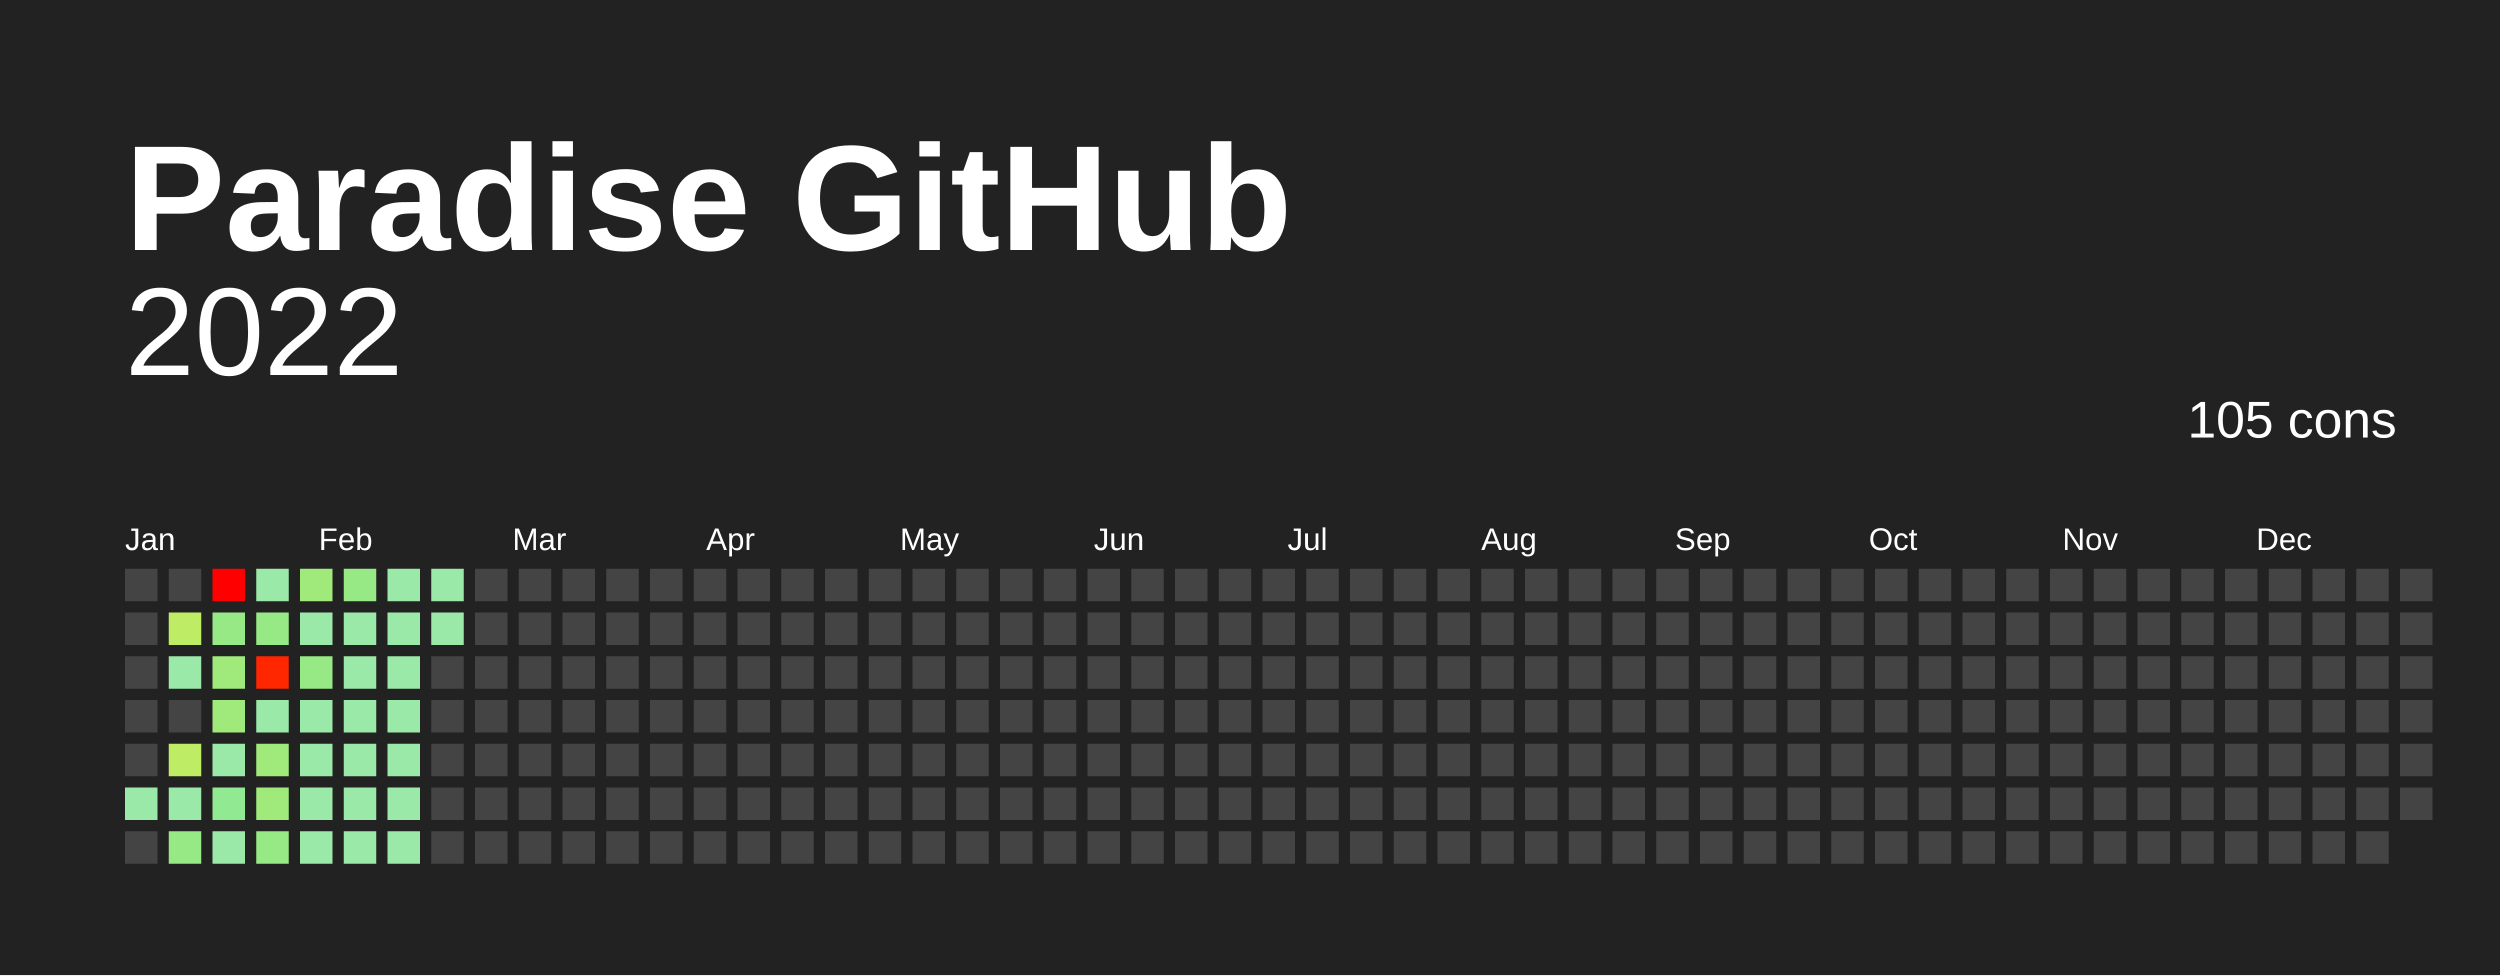
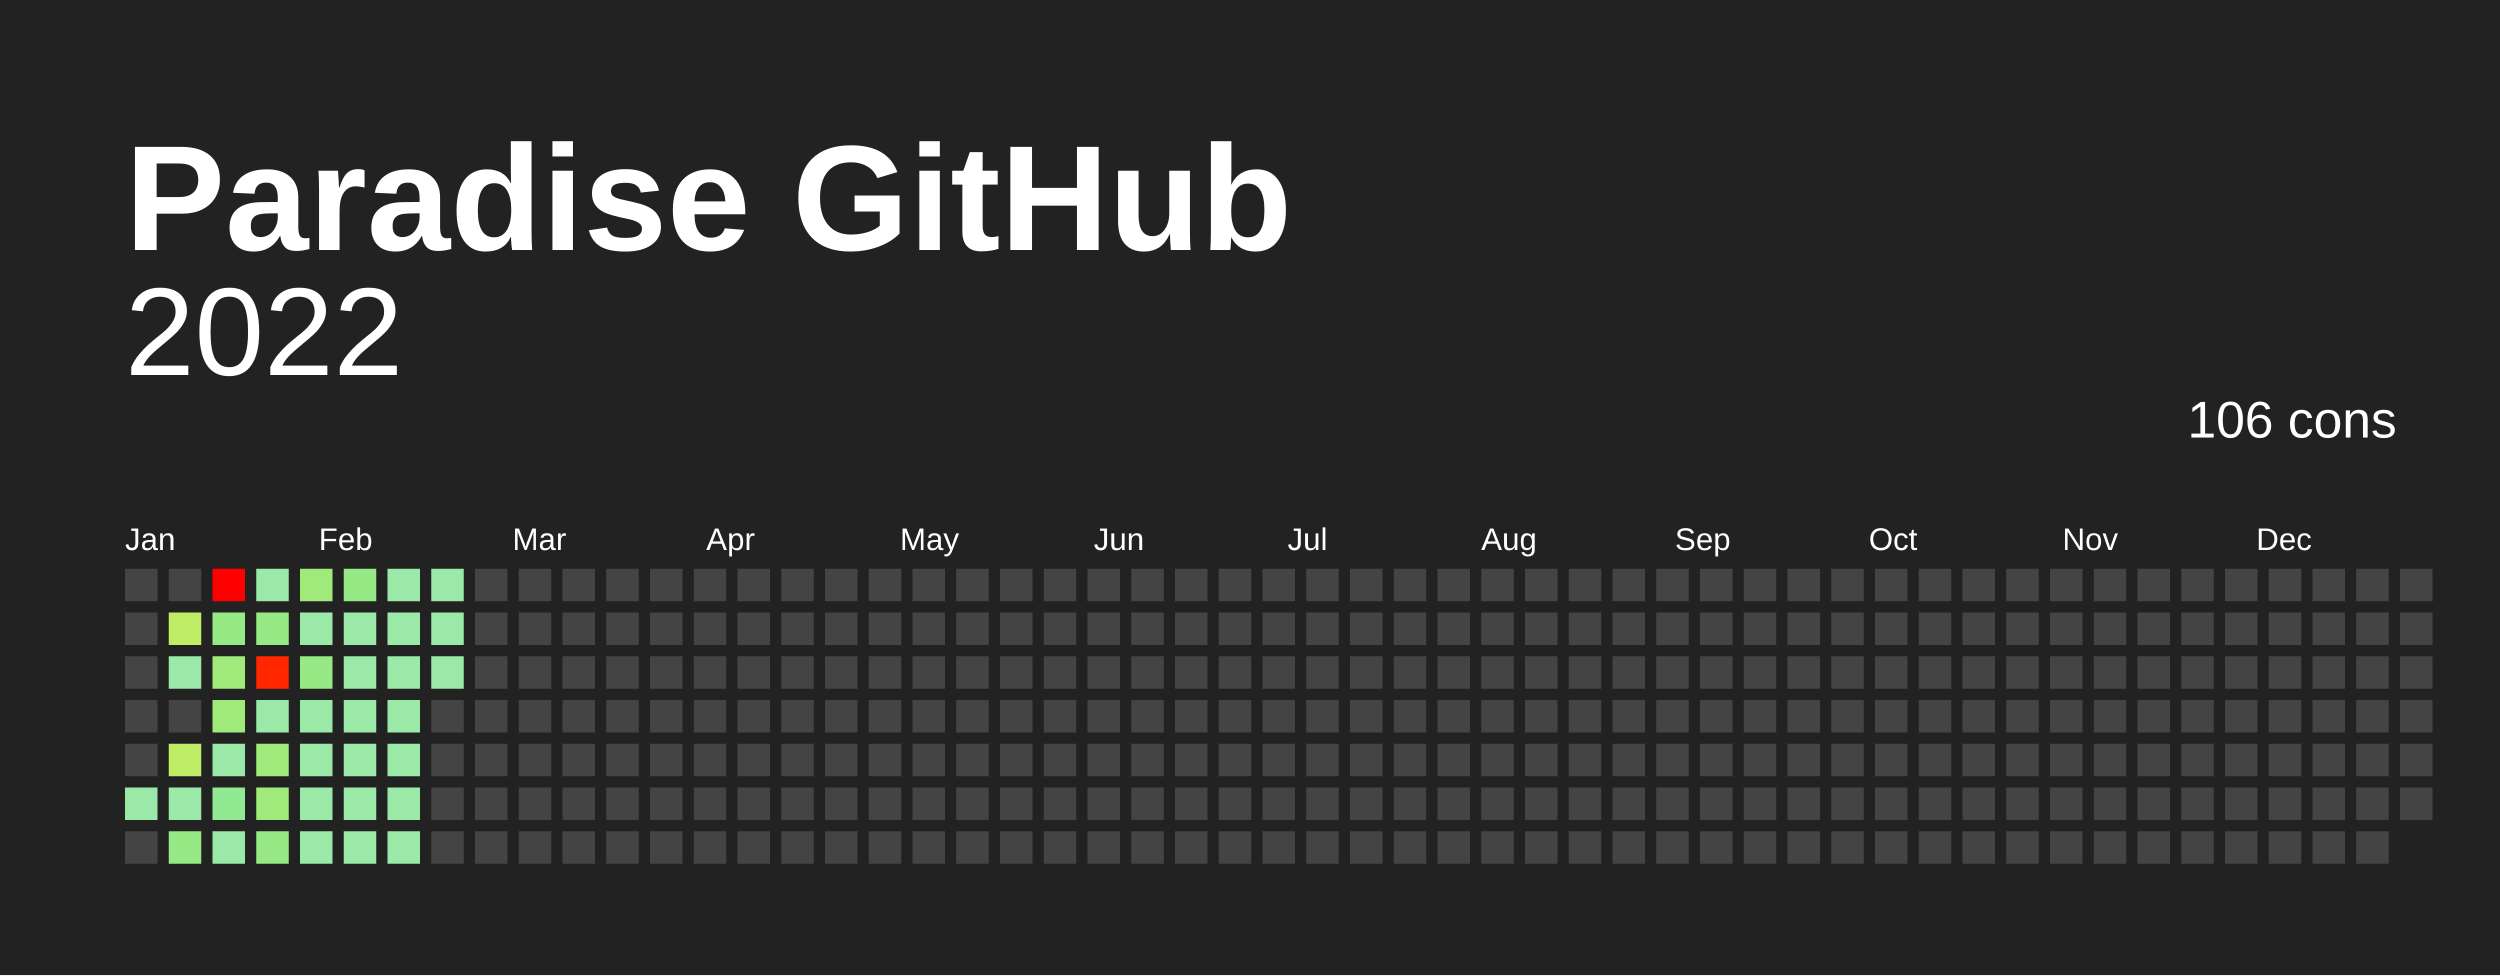
<svg xmlns="http://www.w3.org/2000/svg" baseProfile="full" height="78mm" version="1.1" viewBox="0,0,200,78" width="200mm">
  <defs />
  <rect fill="#222222" height="78" width="200" x="0" y="0" />
  <text fill="#FFFFFF" style="font-size:12px; font-family:Arial; font-weight:bold;" x="10" y="20">Paradise GitHub</text>
  <text alignment-baseline="hanging" fill="#FFFFFF" style="font-size:10.0px; font-family:Arial;" x="10" y="30">2022</text>
-   <text alignment-baseline="hanging" fill="#FFFFFF" style="font-size:4.125px; font-family:Arial;" x="175" y="35">105 cons</text>
+   <text alignment-baseline="hanging" fill="#FFFFFF" style="font-size:4.125px; font-family:Arial;" x="175" y="35">106 cons</text>
  <text fill="#FFFFFF" style="font-size:2.5px; font-family:Arial" x="10.0" y="44">Jan</text>
  <text fill="#FFFFFF" style="font-size:2.5px; font-family:Arial" x="25.5" y="44">Feb</text>
  <text fill="#FFFFFF" style="font-size:2.5px; font-family:Arial" x="41.0" y="44">Mar</text>
  <text fill="#FFFFFF" style="font-size:2.5px; font-family:Arial" x="56.5" y="44">Apr</text>
  <text fill="#FFFFFF" style="font-size:2.5px; font-family:Arial" x="72.0" y="44">May</text>
  <text fill="#FFFFFF" style="font-size:2.5px; font-family:Arial" x="87.5" y="44">Jun</text>
  <text fill="#FFFFFF" style="font-size:2.5px; font-family:Arial" x="103.0" y="44">Jul</text>
  <text fill="#FFFFFF" style="font-size:2.5px; font-family:Arial" x="118.5" y="44">Aug</text>
  <text fill="#FFFFFF" style="font-size:2.5px; font-family:Arial" x="134.0" y="44">Sep</text>
  <text fill="#FFFFFF" style="font-size:2.5px; font-family:Arial" x="149.5" y="44">Oct</text>
  <text fill="#FFFFFF" style="font-size:2.5px; font-family:Arial" x="165.0" y="44">Nov</text>
  <text fill="#FFFFFF" style="font-size:2.5px; font-family:Arial" x="180.5" y="44">Dec</text>
  <rect fill="#444444" height="2.6" width="2.6" x="10.0" y="45.5" />
  <rect fill="#444444" height="2.6" width="2.6" x="10.0" y="49.0" />
  <rect fill="#444444" height="2.6" width="2.6" x="10.0" y="52.5" />
  <rect fill="#444444" height="2.6" width="2.6" x="10.0" y="56.0" />
  <rect fill="#444444" height="2.6" width="2.6" x="10.0" y="59.5" />
  <rect fill="#9be9a8" height="2.6" width="2.6" x="10.0" y="63.0" />
  <rect fill="#444444" height="2.6" width="2.6" x="10.0" y="66.5" />
  <rect fill="#444444" height="2.6" width="2.6" x="13.5" y="45.5" />
  <rect fill="#bfec65" height="2.6" width="2.6" x="13.5" y="49.0" />
  <rect fill="#9be9a8" height="2.6" width="2.6" x="13.5" y="52.5" />
  <rect fill="#444444" height="2.6" width="2.6" x="13.5" y="56.0" />
  <rect fill="#bfec65" height="2.6" width="2.6" x="13.5" y="59.5" />
  <rect fill="#9be9a8" height="2.6" width="2.6" x="13.5" y="63.0" />
  <rect fill="#97e986" height="2.6" width="2.6" x="13.5" y="66.5" />
  <rect fill="red" height="2.6" width="2.6" x="17.0" y="45.5" />
  <rect fill="#97e986" height="2.6" width="2.6" x="17.0" y="49.0" />
  <rect fill="#a0ea7b" height="2.6" width="2.6" x="17.0" y="52.5" />
  <rect fill="#a0ea7b" height="2.6" width="2.6" x="17.0" y="56.0" />
  <rect fill="#9be9a8" height="2.6" width="2.6" x="17.0" y="59.5" />
  <rect fill="#91e991" height="2.6" width="2.6" x="17.0" y="63.0" />
  <rect fill="#9be9a8" height="2.6" width="2.6" x="17.0" y="66.5" />
  <rect fill="#9be9a8" height="2.6" width="2.6" x="20.5" y="45.5" />
  <rect fill="#97e986" height="2.6" width="2.6" x="20.5" y="49.0" />
  <rect fill="#ff2700" height="2.6" width="2.6" x="20.5" y="52.5" />
  <rect fill="#9be9a8" height="2.6" width="2.6" x="20.5" y="56.0" />
  <rect fill="#a0ea7b" height="2.6" width="2.6" x="20.5" y="59.5" />
  <rect fill="#a0ea7b" height="2.6" width="2.6" x="20.5" y="63.0" />
  <rect fill="#97e986" height="2.6" width="2.6" x="20.5" y="66.5" />
  <rect fill="#a0ea7b" height="2.6" width="2.6" x="24.0" y="45.5" />
  <rect fill="#9be9a8" height="2.6" width="2.6" x="24.0" y="49.0" />
  <rect fill="#97e986" height="2.6" width="2.6" x="24.0" y="52.5" />
  <rect fill="#9be9a8" height="2.6" width="2.6" x="24.0" y="56.0" />
  <rect fill="#9be9a8" height="2.6" width="2.6" x="24.0" y="59.5" />
  <rect fill="#9be9a8" height="2.6" width="2.6" x="24.0" y="63.0" />
  <rect fill="#9be9a8" height="2.6" width="2.6" x="24.0" y="66.5" />
  <rect fill="#97e986" height="2.6" width="2.6" x="27.5" y="45.5" />
  <rect fill="#9be9a8" height="2.6" width="2.6" x="27.5" y="49.0" />
  <rect fill="#9be9a8" height="2.6" width="2.6" x="27.5" y="52.5" />
  <rect fill="#9be9a8" height="2.6" width="2.6" x="27.5" y="56.0" />
  <rect fill="#9be9a8" height="2.6" width="2.6" x="27.5" y="59.5" />
  <rect fill="#9be9a8" height="2.6" width="2.6" x="27.5" y="63.0" />
  <rect fill="#9be9a8" height="2.6" width="2.6" x="27.5" y="66.5" />
  <rect fill="#9be9a8" height="2.6" width="2.6" x="31.0" y="45.5" />
  <rect fill="#9be9a8" height="2.6" width="2.6" x="31.0" y="49.0" />
  <rect fill="#9be9a8" height="2.6" width="2.6" x="31.0" y="52.5" />
  <rect fill="#9be9a8" height="2.6" width="2.6" x="31.0" y="56.0" />
  <rect fill="#9be9a8" height="2.6" width="2.6" x="31.0" y="59.5" />
  <rect fill="#9be9a8" height="2.6" width="2.6" x="31.0" y="63.0" />
  <rect fill="#9be9a8" height="2.6" width="2.6" x="31.0" y="66.5" />
  <rect fill="#9be9a8" height="2.6" width="2.6" x="34.5" y="45.5" />
  <rect fill="#9be9a8" height="2.6" width="2.6" x="34.5" y="49.0" />
-   <rect fill="#444444" height="2.6" width="2.6" x="34.5" y="52.5" />
+   <rect fill="#9be9a8" height="2.6" width="2.6" x="34.5" y="52.5" />
  <rect fill="#444444" height="2.6" width="2.6" x="34.5" y="56.0" />
  <rect fill="#444444" height="2.6" width="2.6" x="34.5" y="59.5" />
  <rect fill="#444444" height="2.6" width="2.6" x="34.5" y="63.0" />
  <rect fill="#444444" height="2.6" width="2.6" x="34.5" y="66.5" />
  <rect fill="#444444" height="2.6" width="2.6" x="38.0" y="45.5" />
  <rect fill="#444444" height="2.6" width="2.6" x="38.0" y="49.0" />
  <rect fill="#444444" height="2.6" width="2.6" x="38.0" y="52.5" />
  <rect fill="#444444" height="2.6" width="2.6" x="38.0" y="56.0" />
  <rect fill="#444444" height="2.6" width="2.6" x="38.0" y="59.5" />
  <rect fill="#444444" height="2.6" width="2.6" x="38.0" y="63.0" />
  <rect fill="#444444" height="2.6" width="2.6" x="38.0" y="66.5" />
  <rect fill="#444444" height="2.6" width="2.6" x="41.5" y="45.5" />
  <rect fill="#444444" height="2.6" width="2.6" x="41.5" y="49.0" />
  <rect fill="#444444" height="2.6" width="2.6" x="41.5" y="52.5" />
  <rect fill="#444444" height="2.6" width="2.6" x="41.5" y="56.0" />
  <rect fill="#444444" height="2.6" width="2.6" x="41.5" y="59.5" />
  <rect fill="#444444" height="2.6" width="2.6" x="41.5" y="63.0" />
  <rect fill="#444444" height="2.6" width="2.6" x="41.5" y="66.5" />
  <rect fill="#444444" height="2.6" width="2.6" x="45.0" y="45.5" />
  <rect fill="#444444" height="2.6" width="2.6" x="45.0" y="49.0" />
  <rect fill="#444444" height="2.6" width="2.6" x="45.0" y="52.5" />
  <rect fill="#444444" height="2.6" width="2.6" x="45.0" y="56.0" />
  <rect fill="#444444" height="2.6" width="2.6" x="45.0" y="59.5" />
  <rect fill="#444444" height="2.6" width="2.6" x="45.0" y="63.0" />
  <rect fill="#444444" height="2.6" width="2.6" x="45.0" y="66.5" />
  <rect fill="#444444" height="2.6" width="2.6" x="48.5" y="45.5" />
  <rect fill="#444444" height="2.6" width="2.6" x="48.5" y="49.0" />
  <rect fill="#444444" height="2.6" width="2.6" x="48.5" y="52.5" />
  <rect fill="#444444" height="2.6" width="2.6" x="48.5" y="56.0" />
  <rect fill="#444444" height="2.6" width="2.6" x="48.5" y="59.5" />
  <rect fill="#444444" height="2.6" width="2.6" x="48.5" y="63.0" />
  <rect fill="#444444" height="2.6" width="2.6" x="48.5" y="66.5" />
  <rect fill="#444444" height="2.6" width="2.6" x="52.0" y="45.5" />
  <rect fill="#444444" height="2.6" width="2.6" x="52.0" y="49.0" />
  <rect fill="#444444" height="2.6" width="2.6" x="52.0" y="52.5" />
  <rect fill="#444444" height="2.6" width="2.6" x="52.0" y="56.0" />
  <rect fill="#444444" height="2.6" width="2.6" x="52.0" y="59.5" />
  <rect fill="#444444" height="2.6" width="2.6" x="52.0" y="63.0" />
  <rect fill="#444444" height="2.6" width="2.6" x="52.0" y="66.5" />
  <rect fill="#444444" height="2.6" width="2.6" x="55.5" y="45.5" />
  <rect fill="#444444" height="2.6" width="2.6" x="55.5" y="49.0" />
  <rect fill="#444444" height="2.6" width="2.6" x="55.5" y="52.5" />
  <rect fill="#444444" height="2.6" width="2.6" x="55.5" y="56.0" />
  <rect fill="#444444" height="2.6" width="2.6" x="55.5" y="59.5" />
  <rect fill="#444444" height="2.6" width="2.6" x="55.5" y="63.0" />
  <rect fill="#444444" height="2.6" width="2.6" x="55.5" y="66.5" />
  <rect fill="#444444" height="2.6" width="2.6" x="59.0" y="45.5" />
  <rect fill="#444444" height="2.6" width="2.6" x="59.0" y="49.0" />
  <rect fill="#444444" height="2.6" width="2.6" x="59.0" y="52.5" />
  <rect fill="#444444" height="2.6" width="2.6" x="59.0" y="56.0" />
  <rect fill="#444444" height="2.6" width="2.6" x="59.0" y="59.5" />
  <rect fill="#444444" height="2.6" width="2.6" x="59.0" y="63.0" />
  <rect fill="#444444" height="2.6" width="2.6" x="59.0" y="66.5" />
  <rect fill="#444444" height="2.6" width="2.6" x="62.5" y="45.5" />
  <rect fill="#444444" height="2.6" width="2.6" x="62.5" y="49.0" />
  <rect fill="#444444" height="2.6" width="2.6" x="62.5" y="52.5" />
  <rect fill="#444444" height="2.6" width="2.6" x="62.5" y="56.0" />
  <rect fill="#444444" height="2.6" width="2.6" x="62.5" y="59.5" />
  <rect fill="#444444" height="2.6" width="2.6" x="62.5" y="63.0" />
  <rect fill="#444444" height="2.6" width="2.6" x="62.5" y="66.5" />
  <rect fill="#444444" height="2.6" width="2.6" x="66.0" y="45.5" />
  <rect fill="#444444" height="2.6" width="2.6" x="66.0" y="49.0" />
  <rect fill="#444444" height="2.6" width="2.6" x="66.0" y="52.5" />
  <rect fill="#444444" height="2.6" width="2.6" x="66.0" y="56.0" />
  <rect fill="#444444" height="2.6" width="2.6" x="66.0" y="59.5" />
  <rect fill="#444444" height="2.6" width="2.6" x="66.0" y="63.0" />
  <rect fill="#444444" height="2.6" width="2.6" x="66.0" y="66.5" />
  <rect fill="#444444" height="2.6" width="2.6" x="69.5" y="45.5" />
  <rect fill="#444444" height="2.6" width="2.6" x="69.5" y="49.0" />
  <rect fill="#444444" height="2.6" width="2.6" x="69.5" y="52.5" />
  <rect fill="#444444" height="2.6" width="2.6" x="69.5" y="56.0" />
  <rect fill="#444444" height="2.6" width="2.6" x="69.5" y="59.5" />
  <rect fill="#444444" height="2.6" width="2.6" x="69.5" y="63.0" />
  <rect fill="#444444" height="2.6" width="2.6" x="69.5" y="66.5" />
  <rect fill="#444444" height="2.6" width="2.6" x="73.0" y="45.5" />
  <rect fill="#444444" height="2.6" width="2.6" x="73.0" y="49.0" />
  <rect fill="#444444" height="2.6" width="2.6" x="73.0" y="52.5" />
  <rect fill="#444444" height="2.6" width="2.6" x="73.0" y="56.0" />
  <rect fill="#444444" height="2.6" width="2.6" x="73.0" y="59.5" />
  <rect fill="#444444" height="2.6" width="2.6" x="73.0" y="63.0" />
  <rect fill="#444444" height="2.6" width="2.6" x="73.0" y="66.5" />
  <rect fill="#444444" height="2.6" width="2.6" x="76.5" y="45.5" />
  <rect fill="#444444" height="2.6" width="2.6" x="76.5" y="49.0" />
  <rect fill="#444444" height="2.6" width="2.6" x="76.5" y="52.5" />
  <rect fill="#444444" height="2.6" width="2.6" x="76.5" y="56.0" />
  <rect fill="#444444" height="2.6" width="2.6" x="76.5" y="59.5" />
  <rect fill="#444444" height="2.6" width="2.6" x="76.5" y="63.0" />
  <rect fill="#444444" height="2.6" width="2.6" x="76.5" y="66.5" />
  <rect fill="#444444" height="2.6" width="2.6" x="80.0" y="45.5" />
  <rect fill="#444444" height="2.6" width="2.6" x="80.0" y="49.0" />
  <rect fill="#444444" height="2.6" width="2.6" x="80.0" y="52.5" />
  <rect fill="#444444" height="2.6" width="2.6" x="80.0" y="56.0" />
  <rect fill="#444444" height="2.6" width="2.6" x="80.0" y="59.5" />
  <rect fill="#444444" height="2.6" width="2.6" x="80.0" y="63.0" />
  <rect fill="#444444" height="2.6" width="2.6" x="80.0" y="66.5" />
  <rect fill="#444444" height="2.6" width="2.6" x="83.5" y="45.5" />
  <rect fill="#444444" height="2.6" width="2.6" x="83.5" y="49.0" />
  <rect fill="#444444" height="2.6" width="2.6" x="83.5" y="52.5" />
  <rect fill="#444444" height="2.6" width="2.6" x="83.5" y="56.0" />
  <rect fill="#444444" height="2.6" width="2.6" x="83.5" y="59.5" />
  <rect fill="#444444" height="2.6" width="2.6" x="83.5" y="63.0" />
  <rect fill="#444444" height="2.6" width="2.6" x="83.5" y="66.5" />
  <rect fill="#444444" height="2.6" width="2.6" x="87.0" y="45.5" />
  <rect fill="#444444" height="2.6" width="2.6" x="87.0" y="49.0" />
  <rect fill="#444444" height="2.6" width="2.6" x="87.0" y="52.5" />
  <rect fill="#444444" height="2.6" width="2.6" x="87.0" y="56.0" />
  <rect fill="#444444" height="2.6" width="2.6" x="87.0" y="59.5" />
  <rect fill="#444444" height="2.6" width="2.6" x="87.0" y="63.0" />
  <rect fill="#444444" height="2.6" width="2.6" x="87.0" y="66.5" />
  <rect fill="#444444" height="2.6" width="2.6" x="90.5" y="45.5" />
  <rect fill="#444444" height="2.6" width="2.6" x="90.5" y="49.0" />
  <rect fill="#444444" height="2.6" width="2.6" x="90.5" y="52.5" />
  <rect fill="#444444" height="2.6" width="2.6" x="90.5" y="56.0" />
  <rect fill="#444444" height="2.6" width="2.6" x="90.5" y="59.5" />
  <rect fill="#444444" height="2.6" width="2.6" x="90.5" y="63.0" />
  <rect fill="#444444" height="2.6" width="2.6" x="90.5" y="66.5" />
  <rect fill="#444444" height="2.6" width="2.6" x="94.0" y="45.5" />
  <rect fill="#444444" height="2.6" width="2.6" x="94.0" y="49.0" />
  <rect fill="#444444" height="2.6" width="2.6" x="94.0" y="52.5" />
  <rect fill="#444444" height="2.6" width="2.6" x="94.0" y="56.0" />
  <rect fill="#444444" height="2.6" width="2.6" x="94.0" y="59.5" />
  <rect fill="#444444" height="2.6" width="2.6" x="94.0" y="63.0" />
  <rect fill="#444444" height="2.6" width="2.6" x="94.0" y="66.5" />
  <rect fill="#444444" height="2.6" width="2.6" x="97.5" y="45.5" />
  <rect fill="#444444" height="2.6" width="2.6" x="97.5" y="49.0" />
  <rect fill="#444444" height="2.6" width="2.6" x="97.5" y="52.5" />
  <rect fill="#444444" height="2.6" width="2.6" x="97.5" y="56.0" />
  <rect fill="#444444" height="2.6" width="2.6" x="97.5" y="59.5" />
  <rect fill="#444444" height="2.6" width="2.6" x="97.5" y="63.0" />
  <rect fill="#444444" height="2.6" width="2.6" x="97.5" y="66.5" />
  <rect fill="#444444" height="2.6" width="2.6" x="101.0" y="45.5" />
  <rect fill="#444444" height="2.6" width="2.6" x="101.0" y="49.0" />
  <rect fill="#444444" height="2.6" width="2.6" x="101.0" y="52.5" />
  <rect fill="#444444" height="2.6" width="2.6" x="101.0" y="56.0" />
  <rect fill="#444444" height="2.6" width="2.6" x="101.0" y="59.5" />
  <rect fill="#444444" height="2.6" width="2.6" x="101.0" y="63.0" />
  <rect fill="#444444" height="2.6" width="2.6" x="101.0" y="66.5" />
  <rect fill="#444444" height="2.6" width="2.6" x="104.5" y="45.5" />
  <rect fill="#444444" height="2.6" width="2.6" x="104.5" y="49.0" />
  <rect fill="#444444" height="2.6" width="2.6" x="104.5" y="52.5" />
  <rect fill="#444444" height="2.6" width="2.6" x="104.5" y="56.0" />
  <rect fill="#444444" height="2.6" width="2.6" x="104.5" y="59.5" />
  <rect fill="#444444" height="2.6" width="2.6" x="104.5" y="63.0" />
  <rect fill="#444444" height="2.6" width="2.6" x="104.5" y="66.5" />
  <rect fill="#444444" height="2.6" width="2.6" x="108.0" y="45.5" />
  <rect fill="#444444" height="2.6" width="2.6" x="108.0" y="49.0" />
  <rect fill="#444444" height="2.6" width="2.6" x="108.0" y="52.5" />
  <rect fill="#444444" height="2.6" width="2.6" x="108.0" y="56.0" />
  <rect fill="#444444" height="2.6" width="2.6" x="108.0" y="59.5" />
  <rect fill="#444444" height="2.6" width="2.6" x="108.0" y="63.0" />
  <rect fill="#444444" height="2.6" width="2.6" x="108.0" y="66.5" />
  <rect fill="#444444" height="2.6" width="2.6" x="111.5" y="45.5" />
  <rect fill="#444444" height="2.6" width="2.6" x="111.5" y="49.0" />
  <rect fill="#444444" height="2.6" width="2.6" x="111.5" y="52.5" />
  <rect fill="#444444" height="2.6" width="2.6" x="111.5" y="56.0" />
  <rect fill="#444444" height="2.6" width="2.6" x="111.5" y="59.5" />
  <rect fill="#444444" height="2.6" width="2.6" x="111.5" y="63.0" />
  <rect fill="#444444" height="2.6" width="2.6" x="111.5" y="66.5" />
  <rect fill="#444444" height="2.6" width="2.6" x="115.0" y="45.5" />
  <rect fill="#444444" height="2.6" width="2.6" x="115.0" y="49.0" />
  <rect fill="#444444" height="2.6" width="2.6" x="115.0" y="52.5" />
  <rect fill="#444444" height="2.6" width="2.6" x="115.0" y="56.0" />
  <rect fill="#444444" height="2.6" width="2.6" x="115.0" y="59.5" />
  <rect fill="#444444" height="2.6" width="2.6" x="115.0" y="63.0" />
  <rect fill="#444444" height="2.6" width="2.6" x="115.0" y="66.5" />
  <rect fill="#444444" height="2.6" width="2.6" x="118.5" y="45.5" />
  <rect fill="#444444" height="2.6" width="2.6" x="118.5" y="49.0" />
  <rect fill="#444444" height="2.6" width="2.6" x="118.5" y="52.5" />
  <rect fill="#444444" height="2.6" width="2.6" x="118.5" y="56.0" />
  <rect fill="#444444" height="2.6" width="2.6" x="118.5" y="59.5" />
  <rect fill="#444444" height="2.6" width="2.6" x="118.5" y="63.0" />
  <rect fill="#444444" height="2.6" width="2.6" x="118.5" y="66.5" />
  <rect fill="#444444" height="2.6" width="2.6" x="122.0" y="45.5" />
  <rect fill="#444444" height="2.6" width="2.6" x="122.0" y="49.0" />
  <rect fill="#444444" height="2.6" width="2.6" x="122.0" y="52.5" />
  <rect fill="#444444" height="2.6" width="2.6" x="122.0" y="56.0" />
  <rect fill="#444444" height="2.6" width="2.6" x="122.0" y="59.5" />
  <rect fill="#444444" height="2.6" width="2.6" x="122.0" y="63.0" />
  <rect fill="#444444" height="2.6" width="2.6" x="122.0" y="66.5" />
  <rect fill="#444444" height="2.6" width="2.6" x="125.5" y="45.5" />
  <rect fill="#444444" height="2.6" width="2.6" x="125.5" y="49.0" />
  <rect fill="#444444" height="2.6" width="2.6" x="125.5" y="52.5" />
  <rect fill="#444444" height="2.6" width="2.6" x="125.5" y="56.0" />
  <rect fill="#444444" height="2.6" width="2.6" x="125.5" y="59.5" />
  <rect fill="#444444" height="2.6" width="2.6" x="125.5" y="63.0" />
  <rect fill="#444444" height="2.6" width="2.6" x="125.5" y="66.5" />
  <rect fill="#444444" height="2.6" width="2.6" x="129.0" y="45.5" />
  <rect fill="#444444" height="2.6" width="2.6" x="129.0" y="49.0" />
  <rect fill="#444444" height="2.6" width="2.6" x="129.0" y="52.5" />
  <rect fill="#444444" height="2.6" width="2.6" x="129.0" y="56.0" />
  <rect fill="#444444" height="2.6" width="2.6" x="129.0" y="59.5" />
  <rect fill="#444444" height="2.6" width="2.6" x="129.0" y="63.0" />
  <rect fill="#444444" height="2.6" width="2.6" x="129.0" y="66.5" />
  <rect fill="#444444" height="2.6" width="2.6" x="132.5" y="45.5" />
  <rect fill="#444444" height="2.6" width="2.6" x="132.5" y="49.0" />
  <rect fill="#444444" height="2.6" width="2.6" x="132.5" y="52.5" />
  <rect fill="#444444" height="2.6" width="2.6" x="132.5" y="56.0" />
  <rect fill="#444444" height="2.6" width="2.6" x="132.5" y="59.5" />
  <rect fill="#444444" height="2.6" width="2.6" x="132.5" y="63.0" />
  <rect fill="#444444" height="2.6" width="2.6" x="132.5" y="66.5" />
  <rect fill="#444444" height="2.6" width="2.6" x="136.0" y="45.5" />
  <rect fill="#444444" height="2.6" width="2.6" x="136.0" y="49.0" />
  <rect fill="#444444" height="2.6" width="2.6" x="136.0" y="52.5" />
  <rect fill="#444444" height="2.6" width="2.6" x="136.0" y="56.0" />
  <rect fill="#444444" height="2.6" width="2.6" x="136.0" y="59.5" />
  <rect fill="#444444" height="2.6" width="2.6" x="136.0" y="63.0" />
  <rect fill="#444444" height="2.6" width="2.6" x="136.0" y="66.5" />
  <rect fill="#444444" height="2.6" width="2.6" x="139.5" y="45.5" />
  <rect fill="#444444" height="2.6" width="2.6" x="139.5" y="49.0" />
  <rect fill="#444444" height="2.6" width="2.6" x="139.5" y="52.5" />
  <rect fill="#444444" height="2.6" width="2.6" x="139.5" y="56.0" />
  <rect fill="#444444" height="2.6" width="2.6" x="139.5" y="59.5" />
  <rect fill="#444444" height="2.6" width="2.6" x="139.5" y="63.0" />
  <rect fill="#444444" height="2.6" width="2.6" x="139.5" y="66.5" />
  <rect fill="#444444" height="2.6" width="2.6" x="143.0" y="45.5" />
  <rect fill="#444444" height="2.6" width="2.6" x="143.0" y="49.0" />
  <rect fill="#444444" height="2.6" width="2.6" x="143.0" y="52.5" />
  <rect fill="#444444" height="2.6" width="2.6" x="143.0" y="56.0" />
  <rect fill="#444444" height="2.6" width="2.6" x="143.0" y="59.5" />
  <rect fill="#444444" height="2.6" width="2.6" x="143.0" y="63.0" />
  <rect fill="#444444" height="2.6" width="2.6" x="143.0" y="66.5" />
  <rect fill="#444444" height="2.6" width="2.6" x="146.5" y="45.5" />
  <rect fill="#444444" height="2.6" width="2.6" x="146.5" y="49.0" />
  <rect fill="#444444" height="2.6" width="2.6" x="146.5" y="52.5" />
  <rect fill="#444444" height="2.6" width="2.6" x="146.5" y="56.0" />
  <rect fill="#444444" height="2.6" width="2.6" x="146.5" y="59.5" />
  <rect fill="#444444" height="2.6" width="2.6" x="146.5" y="63.0" />
  <rect fill="#444444" height="2.6" width="2.6" x="146.5" y="66.5" />
  <rect fill="#444444" height="2.6" width="2.6" x="150.0" y="45.5" />
  <rect fill="#444444" height="2.6" width="2.6" x="150.0" y="49.0" />
  <rect fill="#444444" height="2.6" width="2.6" x="150.0" y="52.5" />
  <rect fill="#444444" height="2.6" width="2.6" x="150.0" y="56.0" />
  <rect fill="#444444" height="2.6" width="2.6" x="150.0" y="59.5" />
  <rect fill="#444444" height="2.6" width="2.6" x="150.0" y="63.0" />
  <rect fill="#444444" height="2.6" width="2.6" x="150.0" y="66.5" />
  <rect fill="#444444" height="2.6" width="2.6" x="153.5" y="45.5" />
  <rect fill="#444444" height="2.6" width="2.6" x="153.5" y="49.0" />
  <rect fill="#444444" height="2.6" width="2.6" x="153.5" y="52.5" />
  <rect fill="#444444" height="2.6" width="2.6" x="153.5" y="56.0" />
  <rect fill="#444444" height="2.6" width="2.6" x="153.5" y="59.5" />
  <rect fill="#444444" height="2.6" width="2.6" x="153.5" y="63.0" />
  <rect fill="#444444" height="2.6" width="2.6" x="153.5" y="66.5" />
  <rect fill="#444444" height="2.6" width="2.6" x="157.0" y="45.5" />
  <rect fill="#444444" height="2.6" width="2.6" x="157.0" y="49.0" />
  <rect fill="#444444" height="2.6" width="2.6" x="157.0" y="52.5" />
  <rect fill="#444444" height="2.6" width="2.6" x="157.0" y="56.0" />
  <rect fill="#444444" height="2.6" width="2.6" x="157.0" y="59.5" />
  <rect fill="#444444" height="2.6" width="2.6" x="157.0" y="63.0" />
  <rect fill="#444444" height="2.6" width="2.6" x="157.0" y="66.5" />
  <rect fill="#444444" height="2.6" width="2.6" x="160.5" y="45.5" />
  <rect fill="#444444" height="2.6" width="2.6" x="160.5" y="49.0" />
  <rect fill="#444444" height="2.6" width="2.6" x="160.5" y="52.5" />
  <rect fill="#444444" height="2.6" width="2.6" x="160.5" y="56.0" />
  <rect fill="#444444" height="2.6" width="2.6" x="160.5" y="59.5" />
  <rect fill="#444444" height="2.6" width="2.6" x="160.5" y="63.0" />
  <rect fill="#444444" height="2.6" width="2.6" x="160.5" y="66.5" />
  <rect fill="#444444" height="2.6" width="2.6" x="164.0" y="45.5" />
  <rect fill="#444444" height="2.6" width="2.6" x="164.0" y="49.0" />
  <rect fill="#444444" height="2.6" width="2.6" x="164.0" y="52.5" />
  <rect fill="#444444" height="2.6" width="2.6" x="164.0" y="56.0" />
  <rect fill="#444444" height="2.6" width="2.6" x="164.0" y="59.5" />
  <rect fill="#444444" height="2.6" width="2.6" x="164.0" y="63.0" />
  <rect fill="#444444" height="2.6" width="2.6" x="164.0" y="66.5" />
  <rect fill="#444444" height="2.6" width="2.6" x="167.5" y="45.5" />
  <rect fill="#444444" height="2.6" width="2.6" x="167.5" y="49.0" />
  <rect fill="#444444" height="2.6" width="2.6" x="167.5" y="52.5" />
  <rect fill="#444444" height="2.6" width="2.6" x="167.5" y="56.0" />
  <rect fill="#444444" height="2.6" width="2.6" x="167.5" y="59.5" />
  <rect fill="#444444" height="2.6" width="2.6" x="167.5" y="63.0" />
  <rect fill="#444444" height="2.6" width="2.6" x="167.5" y="66.5" />
  <rect fill="#444444" height="2.6" width="2.6" x="171.0" y="45.5" />
  <rect fill="#444444" height="2.6" width="2.6" x="171.0" y="49.0" />
  <rect fill="#444444" height="2.6" width="2.6" x="171.0" y="52.5" />
  <rect fill="#444444" height="2.6" width="2.6" x="171.0" y="56.0" />
  <rect fill="#444444" height="2.6" width="2.6" x="171.0" y="59.5" />
  <rect fill="#444444" height="2.6" width="2.6" x="171.0" y="63.0" />
  <rect fill="#444444" height="2.6" width="2.6" x="171.0" y="66.5" />
  <rect fill="#444444" height="2.6" width="2.6" x="174.5" y="45.5" />
  <rect fill="#444444" height="2.6" width="2.6" x="174.5" y="49.0" />
  <rect fill="#444444" height="2.6" width="2.6" x="174.5" y="52.5" />
  <rect fill="#444444" height="2.6" width="2.6" x="174.5" y="56.0" />
  <rect fill="#444444" height="2.6" width="2.6" x="174.5" y="59.5" />
  <rect fill="#444444" height="2.6" width="2.6" x="174.5" y="63.0" />
  <rect fill="#444444" height="2.6" width="2.6" x="174.5" y="66.5" />
  <rect fill="#444444" height="2.6" width="2.6" x="178.0" y="45.5" />
  <rect fill="#444444" height="2.6" width="2.6" x="178.0" y="49.0" />
  <rect fill="#444444" height="2.6" width="2.6" x="178.0" y="52.5" />
  <rect fill="#444444" height="2.6" width="2.6" x="178.0" y="56.0" />
  <rect fill="#444444" height="2.6" width="2.6" x="178.0" y="59.5" />
  <rect fill="#444444" height="2.6" width="2.6" x="178.0" y="63.0" />
  <rect fill="#444444" height="2.6" width="2.6" x="178.0" y="66.5" />
  <rect fill="#444444" height="2.6" width="2.6" x="181.5" y="45.5" />
  <rect fill="#444444" height="2.6" width="2.6" x="181.5" y="49.0" />
  <rect fill="#444444" height="2.6" width="2.6" x="181.5" y="52.5" />
  <rect fill="#444444" height="2.6" width="2.6" x="181.5" y="56.0" />
  <rect fill="#444444" height="2.6" width="2.6" x="181.5" y="59.5" />
  <rect fill="#444444" height="2.6" width="2.6" x="181.5" y="63.0" />
  <rect fill="#444444" height="2.6" width="2.6" x="181.5" y="66.5" />
  <rect fill="#444444" height="2.6" width="2.6" x="185.0" y="45.5" />
  <rect fill="#444444" height="2.6" width="2.6" x="185.0" y="49.0" />
  <rect fill="#444444" height="2.6" width="2.6" x="185.0" y="52.5" />
  <rect fill="#444444" height="2.6" width="2.6" x="185.0" y="56.0" />
  <rect fill="#444444" height="2.6" width="2.6" x="185.0" y="59.5" />
  <rect fill="#444444" height="2.6" width="2.6" x="185.0" y="63.0" />
  <rect fill="#444444" height="2.6" width="2.6" x="185.0" y="66.5" />
  <rect fill="#444444" height="2.6" width="2.6" x="188.5" y="45.5" />
  <rect fill="#444444" height="2.6" width="2.6" x="188.5" y="49.0" />
  <rect fill="#444444" height="2.6" width="2.6" x="188.5" y="52.5" />
  <rect fill="#444444" height="2.6" width="2.6" x="188.5" y="56.0" />
  <rect fill="#444444" height="2.6" width="2.6" x="188.5" y="59.5" />
  <rect fill="#444444" height="2.6" width="2.6" x="188.5" y="63.0" />
  <rect fill="#444444" height="2.6" width="2.6" x="188.5" y="66.5" />
  <rect fill="#444444" height="2.6" width="2.6" x="192.0" y="45.5" />
  <rect fill="#444444" height="2.6" width="2.6" x="192.0" y="49.0" />
  <rect fill="#444444" height="2.6" width="2.6" x="192.0" y="52.5" />
  <rect fill="#444444" height="2.6" width="2.6" x="192.0" y="56.0" />
  <rect fill="#444444" height="2.6" width="2.6" x="192.0" y="59.5" />
  <rect fill="#444444" height="2.6" width="2.6" x="192.0" y="63.0" />
</svg>
